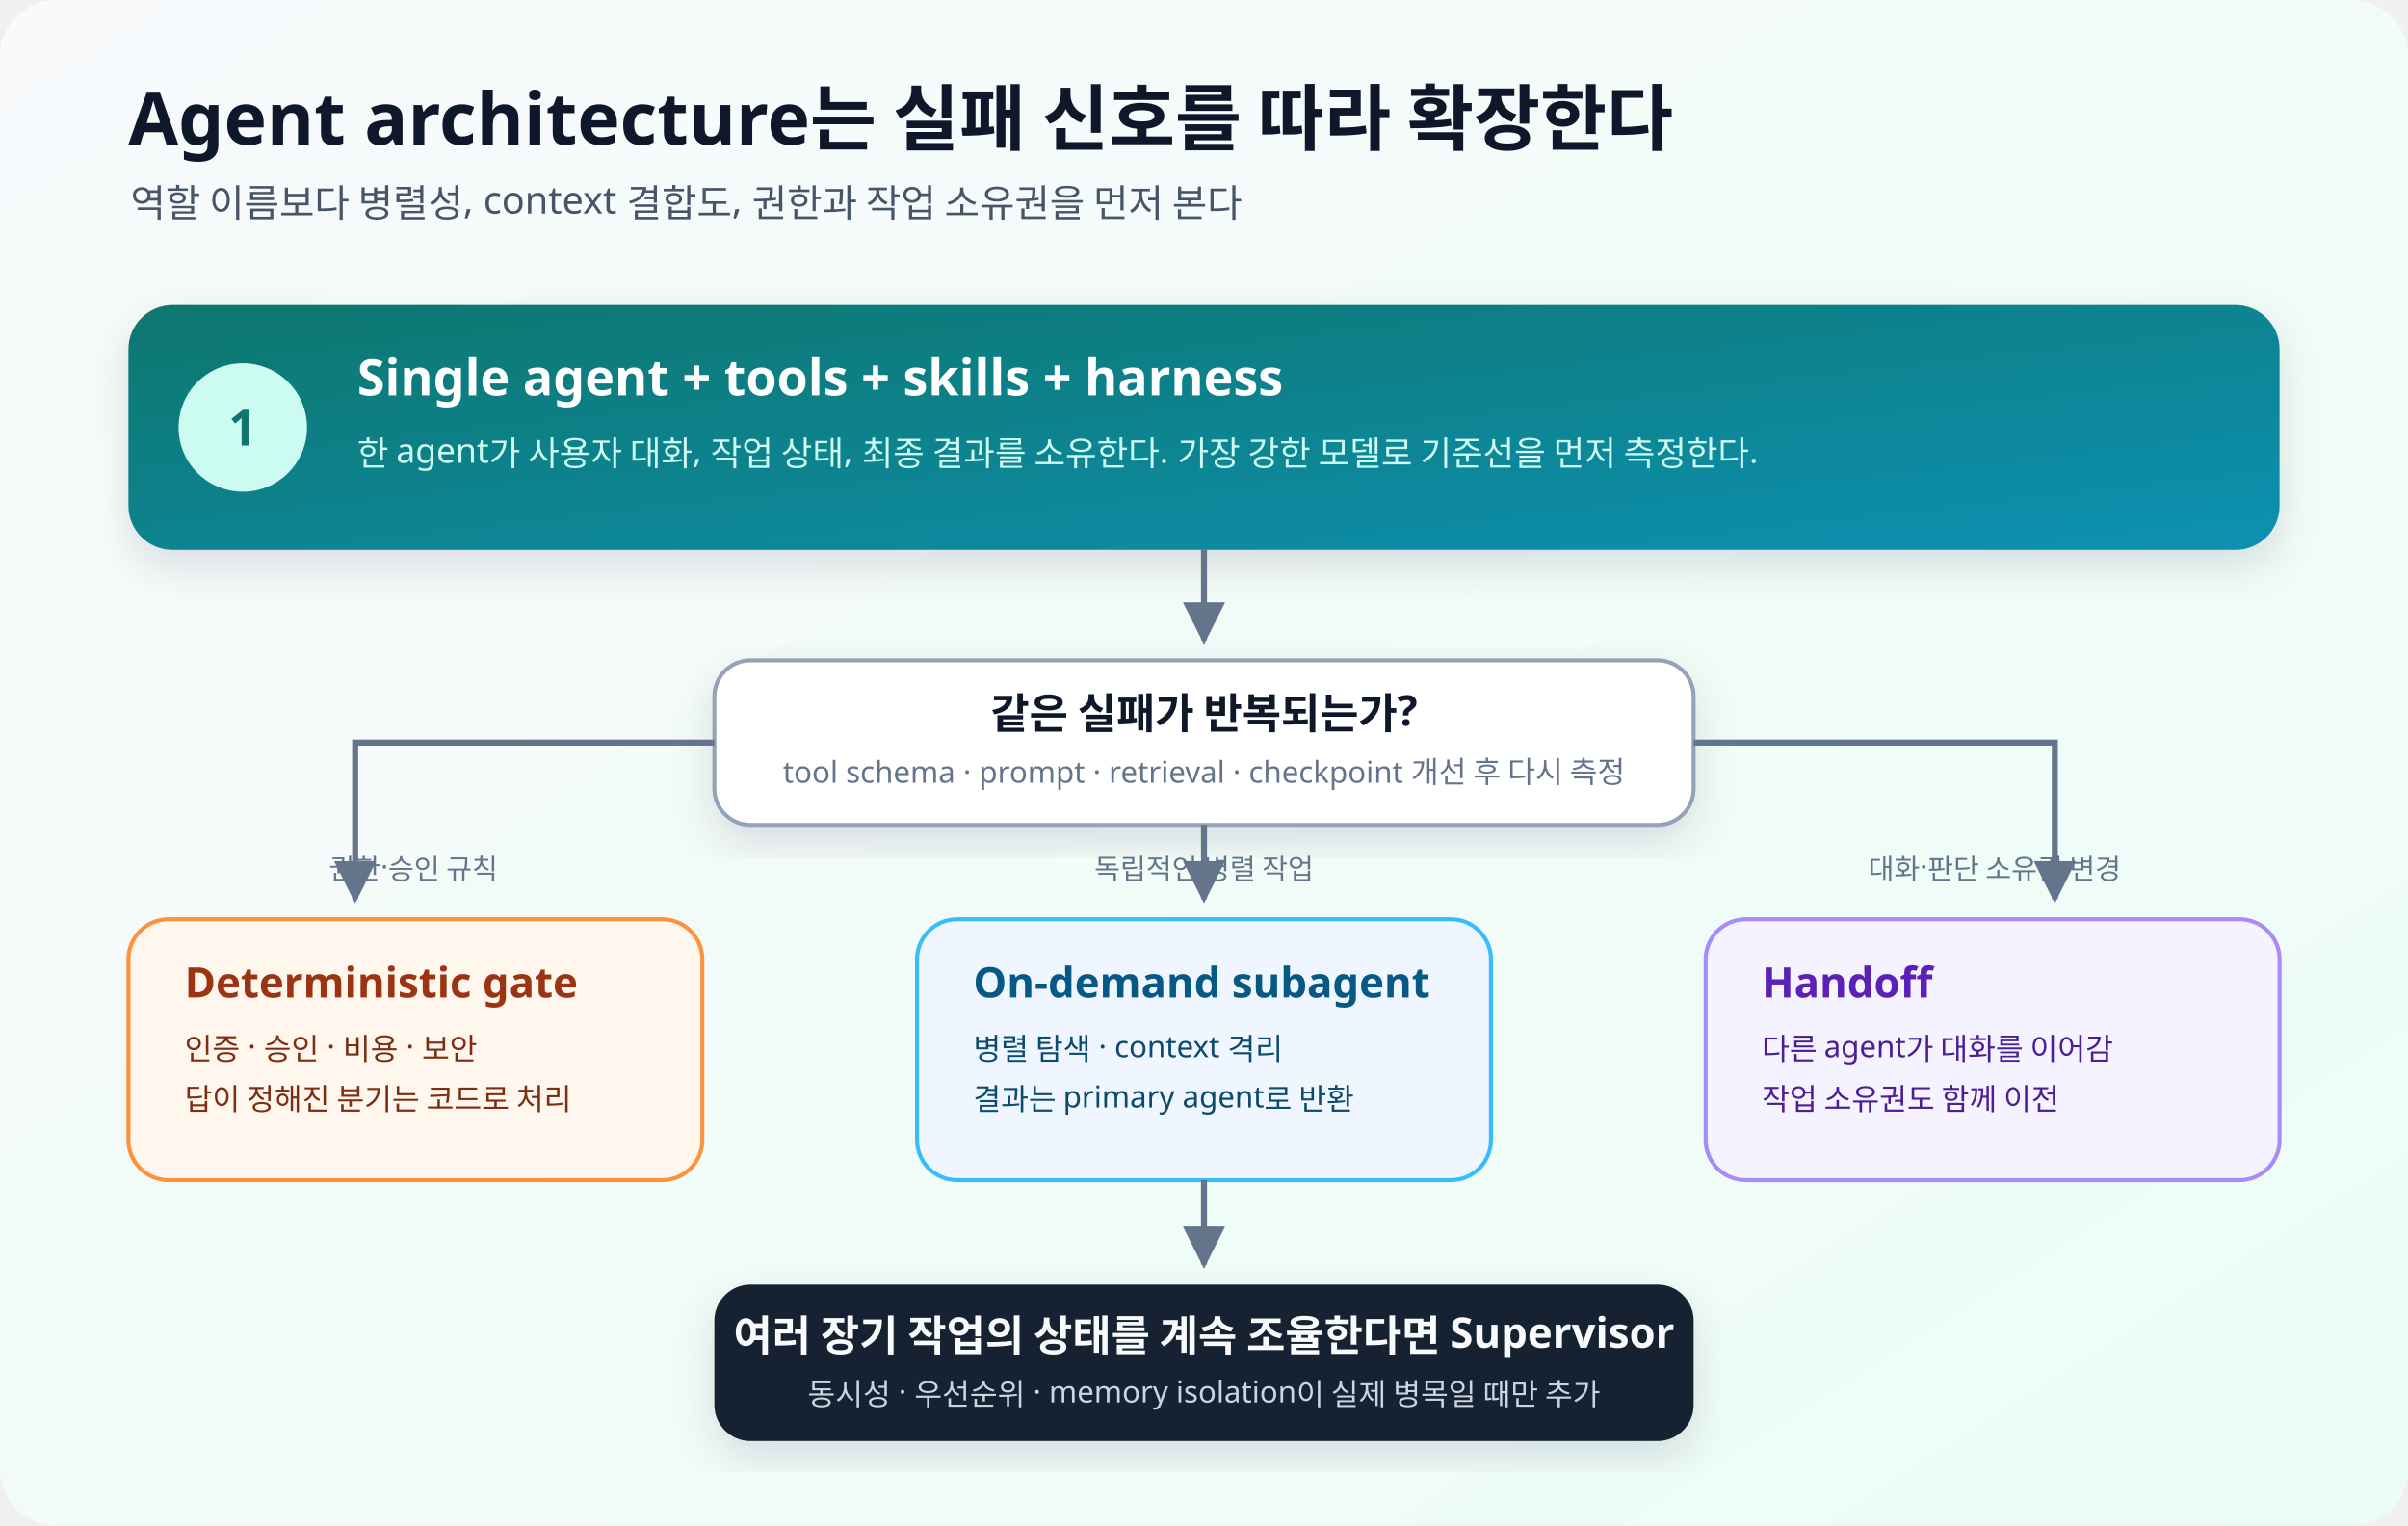
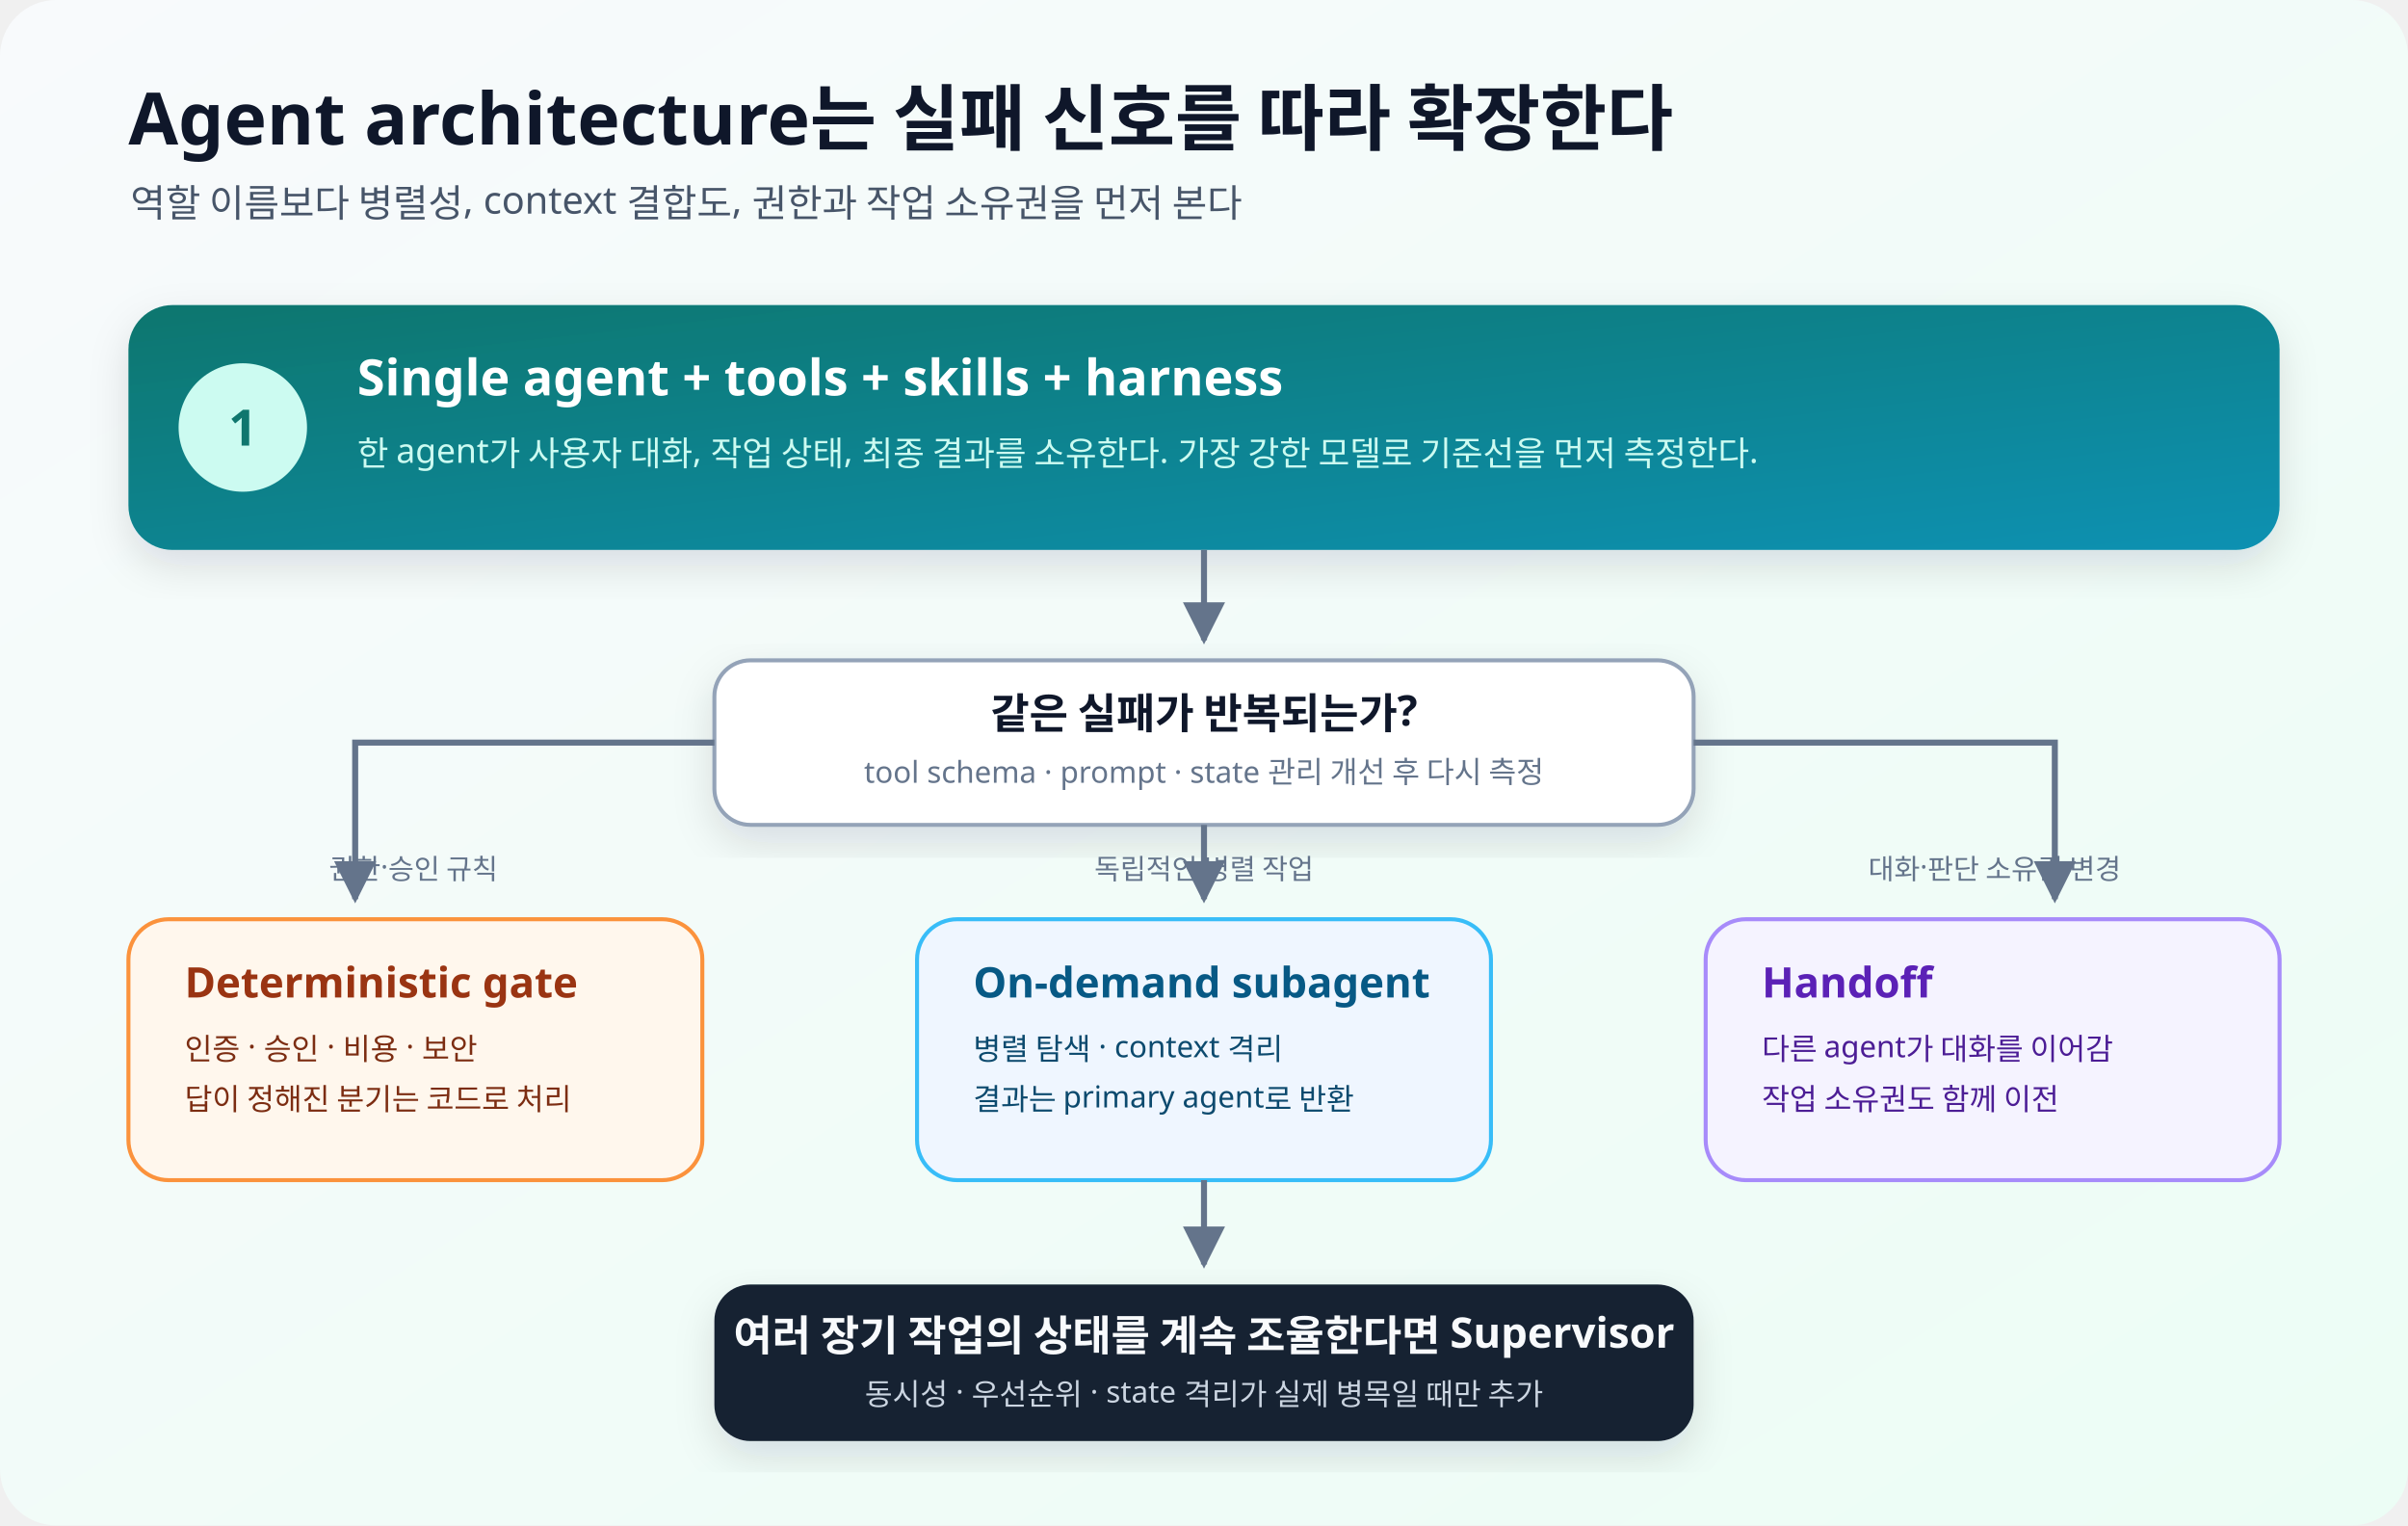
<svg xmlns="http://www.w3.org/2000/svg" width="1200" height="760" viewBox="0 0 1200 760" role="img" aria-labelledby="title desc">
  <defs>
    <linearGradient id="bg" x1="0" y1="0" x2="1" y2="1">
      <stop offset="0" stop-color="#F8FAFC" />
      <stop offset="1" stop-color="#ECFDF5" />
    </linearGradient>
    <linearGradient id="primary" x1="0" y1="0" x2="1" y2="1">
      <stop offset="0" stop-color="#0F766E" />
      <stop offset="1" stop-color="#0891B2" />
    </linearGradient>
    <marker id="arrow" viewBox="0 0 10 10" refX="9" refY="5" markerWidth="7" markerHeight="7" orient="auto-start-reverse">
      <path d="M 0 0 L 10 5 L 0 10 z" fill="#64748B" />
    </marker>
    <filter id="shadow" x="-20%" y="-20%" width="140%" height="140%">
      <feDropShadow dx="0" dy="8" stdDeviation="10" flood-color="#0F172A" flood-opacity="0.12" />
    </filter>
  </defs>
  <rect width="1200" height="760" rx="28" fill="url(#bg)" />
  <text x="64" y="72" fill="#0F172A" font-family="Pretendard, Apple SD Gothic Neo, sans-serif" font-size="36" font-weight="800">Agent architecture는 실패 신호를 따라 확장한다</text>
  <text x="65" y="108" fill="#475569" font-family="Pretendard, Apple SD Gothic Neo, sans-serif" font-size="19">역할 이름보다 병렬성, context 결합도, 권한과 작업 소유권을 먼저 본다</text>
  <rect x="64" y="152" width="1072" height="122" rx="22" fill="url(#primary)" filter="url(#shadow)" />
  <circle cx="121" cy="213" r="32" fill="#CCFBF1" />
  <text x="121" y="222" text-anchor="middle" fill="#0F766E" font-family="Pretendard, sans-serif" font-size="25" font-weight="800">1</text>
  <text x="178" y="197" fill="#FFFFFF" font-family="Pretendard, sans-serif" font-size="25" font-weight="800">Single agent + tools + skills + harness</text>
  <text x="178" y="232" fill="#CCFBF1" font-family="Pretendard, sans-serif" font-size="17">한 agent가 사용자 대화, 작업 상태, 최종 결과를 소유한다. 가장 강한 모델로 기준선을 먼저 측정한다.</text>
  <path d="M 600 274 V 319" stroke="#64748B" stroke-width="3" marker-end="url(#arrow)" />
  <rect x="356" y="329" width="488" height="82" rx="18" fill="#FFFFFF" stroke="#94A3B8" stroke-width="2" filter="url(#shadow)" />
  <text x="600" y="363" text-anchor="middle" fill="#0F172A" font-family="Pretendard, sans-serif" font-size="21" font-weight="700">같은 실패가 반복되는가?</text>
-   <text x="600" y="390" text-anchor="middle" fill="#64748B" font-family="Pretendard, sans-serif" font-size="15">tool schema · prompt · retrieval · checkpoint 개선 후 다시 측정</text>
+   <text x="600" y="390" text-anchor="middle" fill="#64748B" font-family="Pretendard, sans-serif" font-size="15">tool schema · prompt · state 관리 개선 후 다시 측정</text>
  <path d="M 356 370 H 177 V 448" fill="none" stroke="#64748B" stroke-width="3" marker-end="url(#arrow)" />
  <path d="M 600 411 V 448" stroke="#64748B" stroke-width="3" marker-end="url(#arrow)" />
  <path d="M 844 370 H 1024 V 448" fill="none" stroke="#64748B" stroke-width="3" marker-end="url(#arrow)" />
  <text x="206" y="438" text-anchor="middle" fill="#64748B" font-family="Pretendard, sans-serif" font-size="14">권한·승인 규칙</text>
  <text x="600" y="438" text-anchor="middle" fill="#64748B" font-family="Pretendard, sans-serif" font-size="14">독립적인 병렬 작업</text>
  <text x="994" y="438" text-anchor="middle" fill="#64748B" font-family="Pretendard, sans-serif" font-size="14">대화·판단 소유권 변경</text>
  <rect x="64" y="458" width="286" height="130" rx="20" fill="#FFF7ED" stroke="#FB923C" stroke-width="2" />
  <text x="92" y="497" fill="#9A3412" font-family="Pretendard, sans-serif" font-size="21" font-weight="800">Deterministic gate</text>
  <text x="92" y="528" fill="#7C2D12" font-family="Pretendard, sans-serif" font-size="15">인증 · 승인 · 비용 · 보안</text>
  <text x="92" y="553" fill="#7C2D12" font-family="Pretendard, sans-serif" font-size="15">답이 정해진 분기는 코드로 처리</text>
  <rect x="457" y="458" width="286" height="130" rx="20" fill="#EFF6FF" stroke="#38BDF8" stroke-width="2" />
  <text x="485" y="497" fill="#075985" font-family="Pretendard, sans-serif" font-size="21" font-weight="800">On-demand subagent</text>
  <text x="485" y="528" fill="#0C4A6E" font-family="Pretendard, sans-serif" font-size="15">병렬 탐색 · context 격리</text>
  <text x="485" y="553" fill="#0C4A6E" font-family="Pretendard, sans-serif" font-size="15">결과는 primary agent로 반환</text>
  <rect x="850" y="458" width="286" height="130" rx="20" fill="#F5F3FF" stroke="#A78BFA" stroke-width="2" />
  <text x="878" y="497" fill="#5B21B6" font-family="Pretendard, sans-serif" font-size="21" font-weight="800">Handoff</text>
  <text x="878" y="528" fill="#4C1D95" font-family="Pretendard, sans-serif" font-size="15">다른 agent가 대화를 이어감</text>
  <text x="878" y="553" fill="#4C1D95" font-family="Pretendard, sans-serif" font-size="15">작업 소유권도 함께 이전</text>
  <path d="M 600 588 V 630" stroke="#64748B" stroke-width="3" marker-end="url(#arrow)" />
  <rect x="356" y="640" width="488" height="78" rx="18" fill="#172033" filter="url(#shadow)" />
  <text x="600" y="673" text-anchor="middle" fill="#F8FAFC" font-family="Pretendard, sans-serif" font-size="21" font-weight="800">여러 장기 작업의 상태를 계속 조율한다면 Supervisor</text>
-   <text x="600" y="700" text-anchor="middle" fill="#CBD5E1" font-family="Pretendard, sans-serif" font-size="15">동시성 · 우선순위 · memory isolation이 실제 병목일 때만 추가</text>
+   <text x="600" y="700" text-anchor="middle" fill="#CBD5E1" font-family="Pretendard, sans-serif" font-size="15">동시성 · 우선순위 · state 격리가 실제 병목일 때만 추가</text>
</svg>
